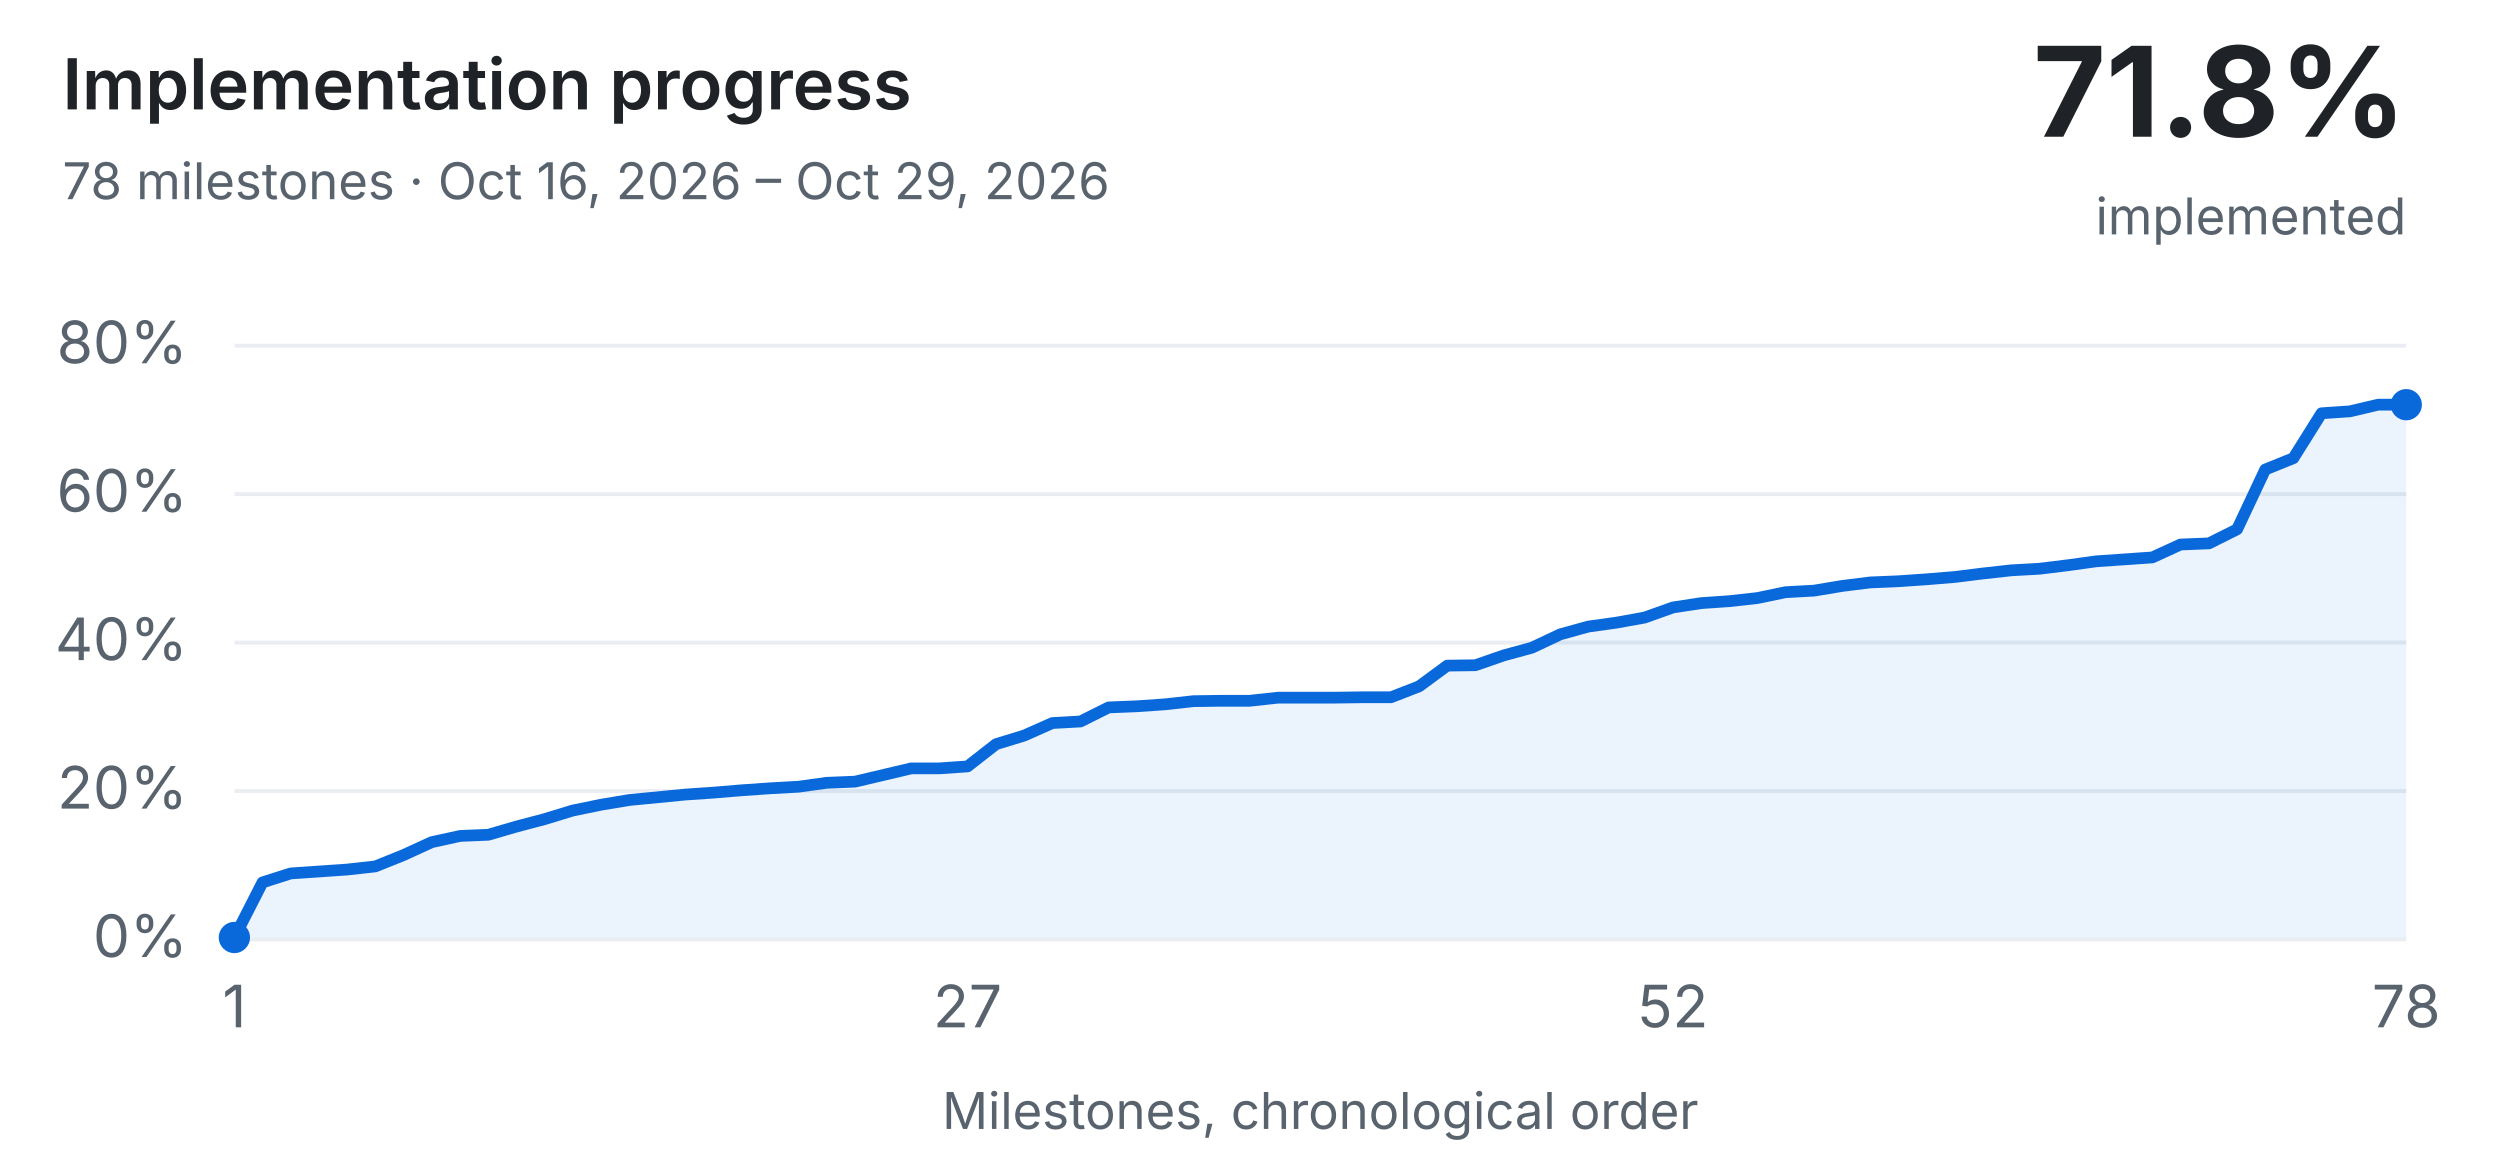
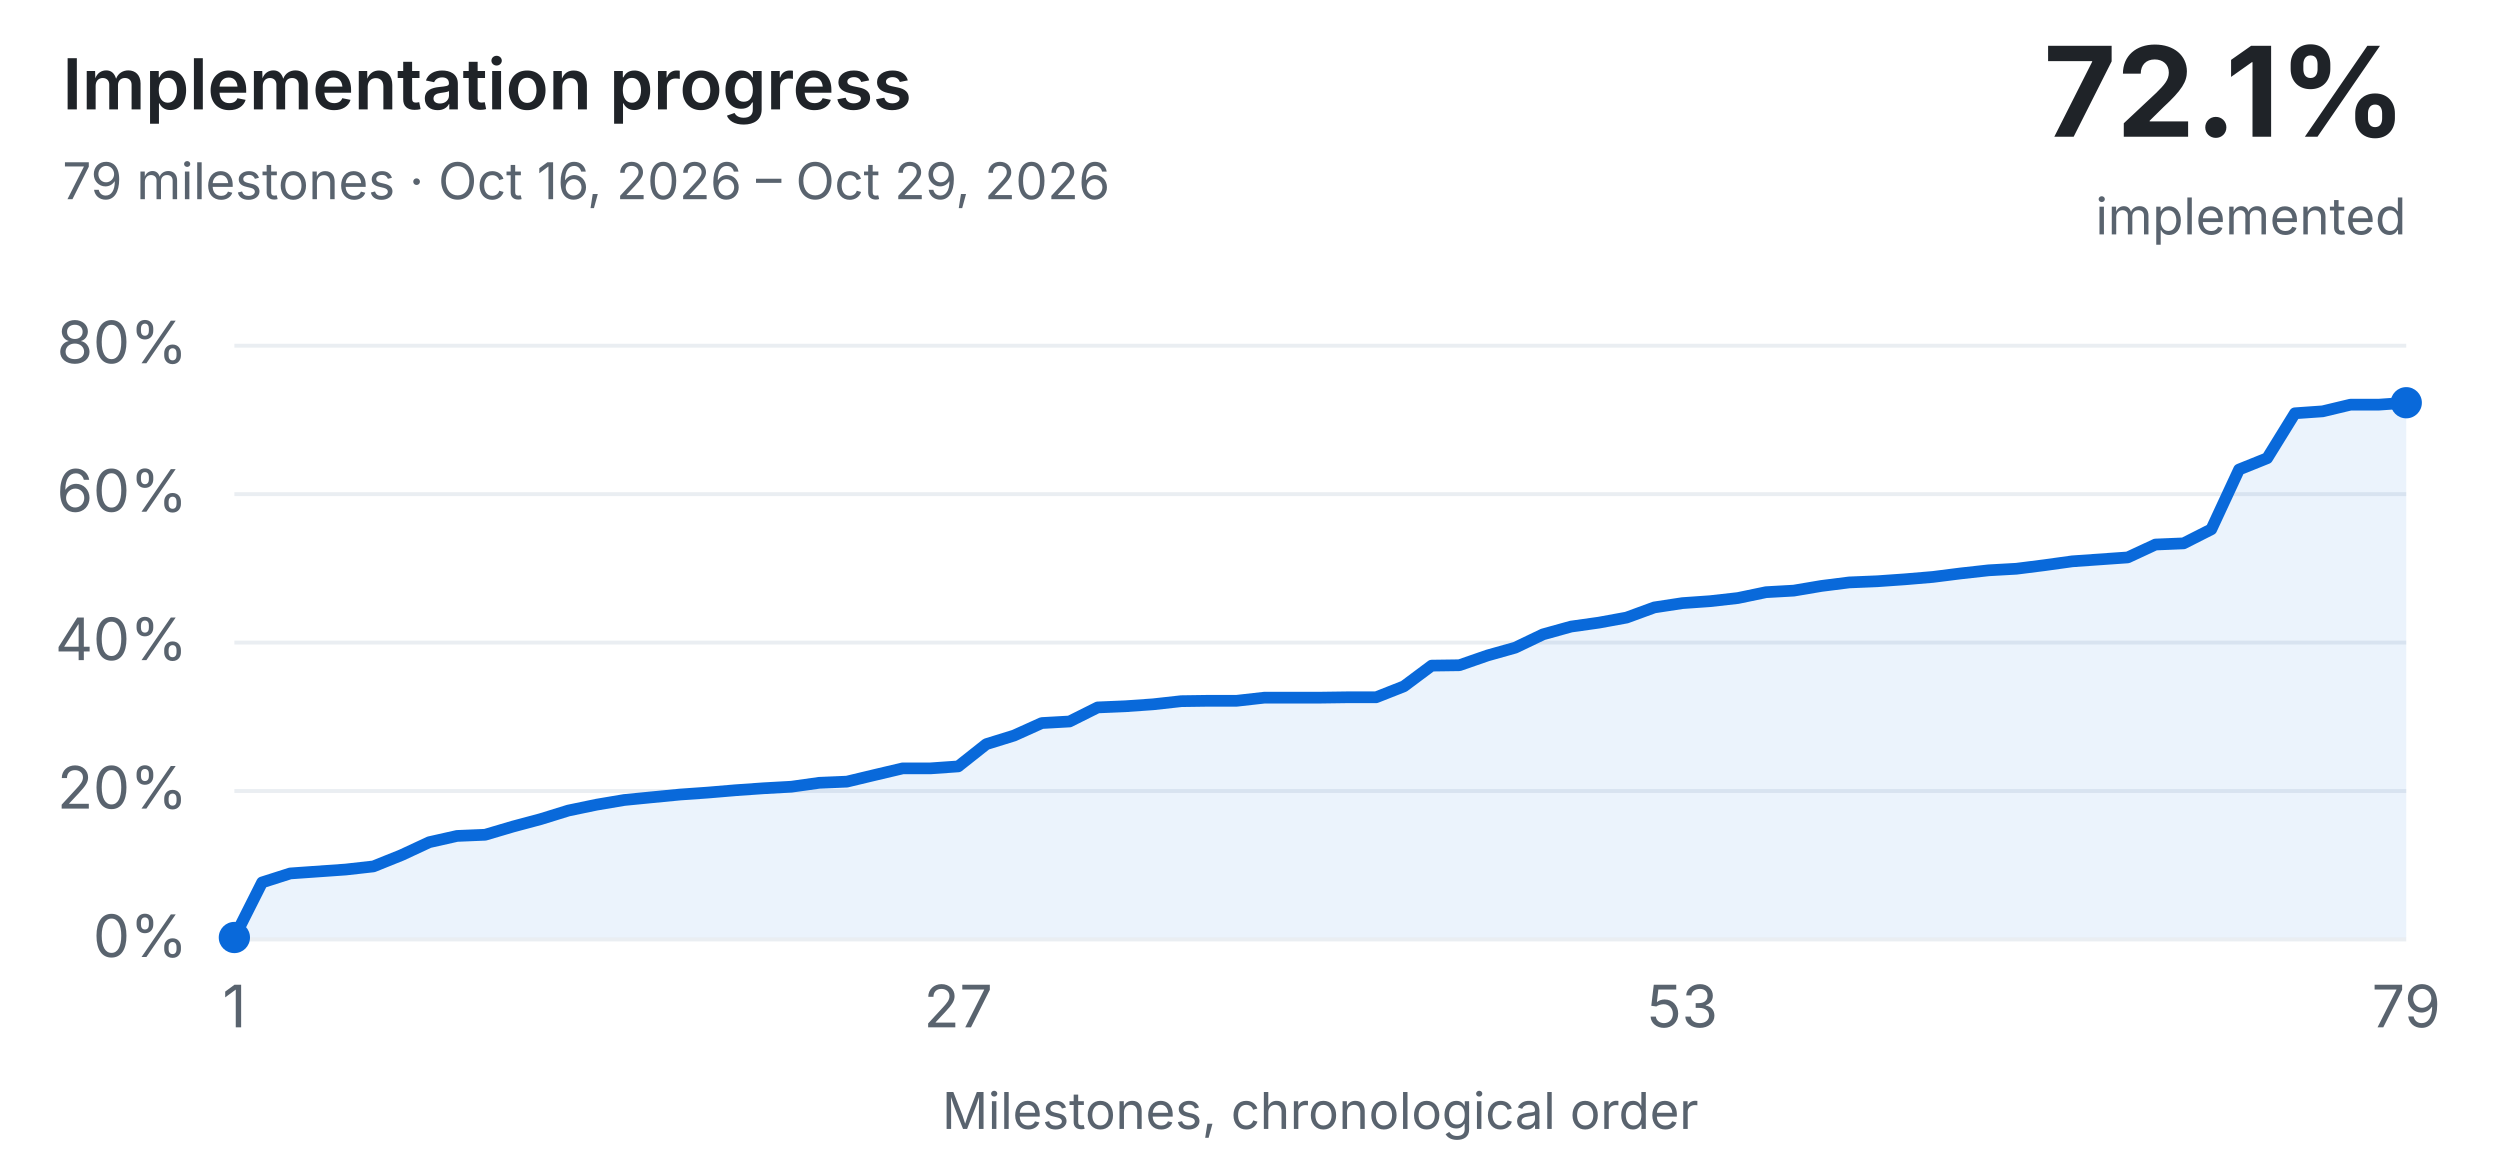
<svg xmlns="http://www.w3.org/2000/svg" width="640" height="300" viewBox="0 0 640 300" role="img" aria-labelledby="history-title history-description">
  <style>text{font:13px system-ui,-apple-system,Segoe UI,sans-serif;fill:#1f2328}.dim{fill:#59636e}.bg{fill:#eaeef2}.done{fill:#1a7f37}.part{fill:#d4a72c}.unchecked{fill:#0969da}@media (prefers-color-scheme:dark){text{fill:#e6edf3}.dim{fill:#9198a1}.bg{fill:#30363d}.done{fill:#3fb950}}</style>
  <style>
  .history-heading{font-size:18px;font-weight:600}
  .history-value{font-size:32px;font-weight:650}
  .history-axis{font-size:15px}
  .history-line{fill:none;stroke:#0969da;stroke-width:3;stroke-linecap:round;stroke-linejoin:round}
  .history-point,.history-area{fill:#0969da}
  .history-area{fill-opacity:.08}
  @media (prefers-color-scheme:dark){.history-line{stroke:#58a6ff}.history-point,.history-area{fill:#58a6ff}}
</style>
  <text class="history-heading" x="16" y="28">Implementation progress</text>
-   <text class="dim" x="16" y="51">78 milestones · Oct 16, 2026 – Oct 29, 2026</text>
-   <text class="history-value" x="616" y="35" text-anchor="end">71.8%</text>
+   <text class="dim" x="16" y="51">79 milestones · Oct 16, 2026 – Oct 29, 2026</text>
+   <text class="history-value" x="616" y="35" text-anchor="end">72.1%</text>
  <text class="dim" x="616" y="60" text-anchor="end">implemented</text>
  <rect class="bg" x="60" y="240.0" width="556" height="1" />
  <text class="dim history-axis" x="48" y="245.0" text-anchor="end">0%</text>
  <rect class="bg" x="60" y="202.0" width="556" height="1" />
  <text class="dim history-axis" x="48" y="207.0" text-anchor="end">20%</text>
  <rect class="bg" x="60" y="164.0" width="556" height="1" />
  <text class="dim history-axis" x="48" y="169.0" text-anchor="end">40%</text>
  <rect class="bg" x="60" y="126.0" width="556" height="1" />
  <text class="dim history-axis" x="48" y="131.0" text-anchor="end">60%</text>
  <rect class="bg" x="60" y="88.0" width="556" height="1" />
  <text class="dim history-axis" x="48" y="93.0" text-anchor="end">80%</text>
-   <polygon class="history-area" points="60.0,240 60.0,240.0 67.2,225.9 74.4,223.6 81.7,223.1 88.9,222.6 96.1,221.8 103.3,218.9 110.5,215.6 117.8,214.0 125.0,213.7 132.2,211.6 139.4,209.7 146.6,207.5 153.9,206.0 161.1,204.8 168.3,204.1 175.5,203.4 182.8,202.9 190.0,202.3 197.2,201.8 204.4,201.4 211.6,200.4 218.9,200.1 226.1,198.4 233.3,196.7 240.5,196.7 247.7,196.2 255.0,190.5 262.2,188.3 269.4,185.1 276.6,184.7 283.8,181.1 291.1,180.8 298.3,180.3 305.5,179.5 312.7,179.4 319.9,179.4 327.2,178.6 334.4,178.6 341.6,178.6 348.8,178.5 356.1,178.5 363.3,175.7 370.5,170.4 377.7,170.3 384.9,167.8 392.2,165.8 399.4,162.4 406.6,160.4 413.8,159.4 421.0,158.1 428.3,155.5 435.5,154.4 442.7,153.9 449.9,153.1 457.1,151.6 464.4,151.2 471.6,150.0 478.8,149.1 486.0,148.8 493.2,148.3 500.5,147.7 507.7,146.8 514.9,146.0 522.1,145.6 529.4,144.7 536.6,143.7 543.8,143.2 551.0,142.7 558.2,139.4 565.5,139.1 572.7,135.5 579.9,120.2 587.1,117.3 594.3,105.8 601.6,105.3 608.8,103.6 616.0,103.6 616.0,240" />
-   <polyline class="history-line" points="60.0,240.0 67.2,225.9 74.4,223.6 81.7,223.1 88.9,222.6 96.1,221.8 103.3,218.9 110.5,215.6 117.8,214.0 125.0,213.7 132.2,211.6 139.4,209.7 146.6,207.5 153.9,206.0 161.1,204.8 168.3,204.1 175.5,203.4 182.8,202.9 190.0,202.3 197.2,201.8 204.4,201.4 211.6,200.4 218.9,200.1 226.1,198.4 233.3,196.7 240.5,196.7 247.7,196.2 255.0,190.5 262.2,188.3 269.4,185.1 276.6,184.7 283.8,181.1 291.1,180.8 298.3,180.3 305.5,179.5 312.7,179.4 319.9,179.4 327.2,178.6 334.4,178.6 341.6,178.6 348.8,178.5 356.1,178.5 363.3,175.7 370.5,170.4 377.7,170.3 384.9,167.8 392.2,165.8 399.4,162.4 406.6,160.4 413.8,159.4 421.0,158.1 428.3,155.5 435.5,154.4 442.7,153.9 449.9,153.1 457.1,151.6 464.4,151.2 471.6,150.0 478.8,149.1 486.0,148.8 493.2,148.3 500.5,147.7 507.7,146.8 514.9,146.0 522.1,145.6 529.4,144.7 536.6,143.7 543.8,143.2 551.0,142.7 558.2,139.4 565.5,139.1 572.7,135.5 579.9,120.2 587.1,117.3 594.3,105.8 601.6,105.3 608.8,103.6 616.0,103.6" />
+   <polygon class="history-area" points="60.0,240 60.0,240.0 67.1,225.9 74.3,223.6 81.4,223.1 88.5,222.6 95.6,221.8 102.8,218.9 109.9,215.6 117.0,214.0 124.2,213.7 131.3,211.6 138.4,209.7 145.5,207.5 152.7,206.0 159.8,204.8 166.9,204.1 174.1,203.4 181.2,202.9 188.3,202.3 195.4,201.8 202.6,201.4 209.7,200.4 216.8,200.1 223.9,198.4 231.1,196.7 238.2,196.7 245.3,196.2 252.5,190.5 259.6,188.3 266.7,185.1 273.8,184.7 281.0,181.1 288.1,180.8 295.2,180.3 302.4,179.5 309.5,179.4 316.6,179.4 323.7,178.6 330.9,178.6 338.0,178.6 345.1,178.5 352.3,178.5 359.4,175.7 366.5,170.4 373.6,170.3 380.8,167.8 387.9,165.8 395.0,162.4 402.2,160.4 409.3,159.4 416.4,158.1 423.5,155.5 430.7,154.4 437.8,153.9 444.9,153.1 452.1,151.6 459.2,151.2 466.3,150.0 473.4,149.1 480.6,148.8 487.7,148.3 494.8,147.7 501.9,146.8 509.1,146.0 516.2,145.6 523.3,144.7 530.5,143.7 537.6,143.2 544.7,142.7 551.8,139.4 559.0,139.1 566.1,135.5 573.2,120.2 580.4,117.3 587.5,105.8 594.6,105.3 601.7,103.6 608.9,103.6 616.0,103.1 616.0,240" />
+   <polyline class="history-line" points="60.0,240.0 67.1,225.9 74.3,223.6 81.4,223.1 88.5,222.6 95.6,221.8 102.8,218.9 109.9,215.6 117.0,214.0 124.2,213.7 131.3,211.6 138.4,209.7 145.5,207.5 152.7,206.0 159.8,204.8 166.9,204.1 174.1,203.4 181.2,202.9 188.3,202.3 195.4,201.8 202.6,201.4 209.7,200.4 216.8,200.1 223.9,198.4 231.1,196.7 238.2,196.7 245.3,196.2 252.5,190.5 259.6,188.3 266.7,185.1 273.8,184.7 281.0,181.1 288.1,180.8 295.2,180.3 302.4,179.5 309.5,179.4 316.6,179.4 323.7,178.6 330.9,178.6 338.0,178.6 345.1,178.5 352.3,178.5 359.4,175.7 366.5,170.4 373.6,170.3 380.8,167.8 387.9,165.8 395.0,162.4 402.2,160.4 409.3,159.4 416.4,158.1 423.5,155.5 430.7,154.4 437.8,153.9 444.9,153.1 452.1,151.6 459.2,151.2 466.3,150.0 473.4,149.1 480.6,148.8 487.7,148.3 494.8,147.7 501.9,146.8 509.1,146.0 516.2,145.6 523.3,144.7 530.5,143.7 537.6,143.2 544.7,142.7 551.8,139.4 559.0,139.1 566.1,135.5 573.2,120.2 580.4,117.3 587.5,105.8 594.6,105.3 601.7,103.6 608.9,103.6 616.0,103.1" />
  <circle class="history-point" cx="60.0" cy="240.0" r="4" />
-   <circle fill="transparent" cx="67.2" cy="225.9" r="3" />
-   <circle fill="transparent" cx="74.4" cy="223.6" r="3" />
-   <circle fill="transparent" cx="81.7" cy="223.1" r="3" />
-   <circle fill="transparent" cx="88.9" cy="222.6" r="3" />
-   <circle fill="transparent" cx="96.1" cy="221.8" r="3" />
-   <circle fill="transparent" cx="103.3" cy="218.9" r="3" />
-   <circle fill="transparent" cx="110.5" cy="215.6" r="3" />
-   <circle fill="transparent" cx="117.8" cy="214.0" r="3" />
-   <circle fill="transparent" cx="125.0" cy="213.7" r="3" />
-   <circle fill="transparent" cx="132.2" cy="211.6" r="3" />
-   <circle fill="transparent" cx="139.4" cy="209.7" r="3" />
-   <circle fill="transparent" cx="146.6" cy="207.5" r="3" />
-   <circle fill="transparent" cx="153.9" cy="206.0" r="3" />
-   <circle fill="transparent" cx="161.1" cy="204.8" r="3" />
-   <circle fill="transparent" cx="168.3" cy="204.1" r="3" />
-   <circle fill="transparent" cx="175.5" cy="203.4" r="3" />
-   <circle fill="transparent" cx="182.8" cy="202.9" r="3" />
-   <circle fill="transparent" cx="190.0" cy="202.3" r="3" />
-   <circle fill="transparent" cx="197.2" cy="201.8" r="3" />
-   <circle fill="transparent" cx="204.4" cy="201.4" r="3" />
-   <circle fill="transparent" cx="211.6" cy="200.4" r="3" />
-   <circle fill="transparent" cx="218.9" cy="200.1" r="3" />
-   <circle fill="transparent" cx="226.1" cy="198.4" r="3" />
-   <circle fill="transparent" cx="233.3" cy="196.7" r="3" />
-   <circle fill="transparent" cx="240.5" cy="196.7" r="3" />
-   <circle fill="transparent" cx="247.7" cy="196.2" r="3" />
-   <circle fill="transparent" cx="255.0" cy="190.5" r="3" />
-   <circle fill="transparent" cx="262.2" cy="188.3" r="3" />
-   <circle fill="transparent" cx="269.4" cy="185.1" r="3" />
-   <circle fill="transparent" cx="276.6" cy="184.7" r="3" />
-   <circle fill="transparent" cx="283.8" cy="181.1" r="3" />
-   <circle fill="transparent" cx="291.1" cy="180.8" r="3" />
-   <circle fill="transparent" cx="298.3" cy="180.3" r="3" />
-   <circle fill="transparent" cx="305.5" cy="179.5" r="3" />
-   <circle fill="transparent" cx="312.7" cy="179.4" r="3" />
-   <circle fill="transparent" cx="319.9" cy="179.4" r="3" />
-   <circle fill="transparent" cx="327.2" cy="178.6" r="3" />
-   <circle fill="transparent" cx="334.4" cy="178.6" r="3" />
-   <circle fill="transparent" cx="341.6" cy="178.6" r="3" />
-   <circle fill="transparent" cx="348.8" cy="178.5" r="3" />
-   <circle fill="transparent" cx="356.1" cy="178.5" r="3" />
-   <circle fill="transparent" cx="363.3" cy="175.7" r="3" />
-   <circle fill="transparent" cx="370.5" cy="170.4" r="3" />
-   <circle fill="transparent" cx="377.7" cy="170.3" r="3" />
-   <circle fill="transparent" cx="384.9" cy="167.8" r="3" />
-   <circle fill="transparent" cx="392.2" cy="165.8" r="3" />
-   <circle fill="transparent" cx="399.4" cy="162.4" r="3" />
-   <circle fill="transparent" cx="406.6" cy="160.4" r="3" />
-   <circle fill="transparent" cx="413.8" cy="159.4" r="3" />
-   <circle fill="transparent" cx="421.0" cy="158.1" r="3" />
-   <circle fill="transparent" cx="428.3" cy="155.5" r="3" />
-   <circle fill="transparent" cx="435.5" cy="154.4" r="3" />
-   <circle fill="transparent" cx="442.7" cy="153.9" r="3" />
-   <circle fill="transparent" cx="449.9" cy="153.1" r="3" />
-   <circle fill="transparent" cx="457.1" cy="151.6" r="3" />
-   <circle fill="transparent" cx="464.4" cy="151.2" r="3" />
-   <circle fill="transparent" cx="471.6" cy="150.0" r="3" />
-   <circle fill="transparent" cx="478.8" cy="149.1" r="3" />
-   <circle fill="transparent" cx="486.0" cy="148.8" r="3" />
-   <circle fill="transparent" cx="493.2" cy="148.3" r="3" />
-   <circle fill="transparent" cx="500.5" cy="147.7" r="3" />
-   <circle fill="transparent" cx="507.7" cy="146.8" r="3" />
-   <circle fill="transparent" cx="514.9" cy="146.0" r="3" />
-   <circle fill="transparent" cx="522.1" cy="145.6" r="3" />
-   <circle fill="transparent" cx="529.4" cy="144.7" r="3" />
-   <circle fill="transparent" cx="536.6" cy="143.7" r="3" />
-   <circle fill="transparent" cx="543.8" cy="143.2" r="3" />
-   <circle fill="transparent" cx="551.0" cy="142.7" r="3" />
-   <circle fill="transparent" cx="558.2" cy="139.4" r="3" />
-   <circle fill="transparent" cx="565.5" cy="139.1" r="3" />
-   <circle fill="transparent" cx="572.7" cy="135.5" r="3" />
-   <circle fill="transparent" cx="579.9" cy="120.2" r="3" />
-   <circle fill="transparent" cx="587.1" cy="117.3" r="3" />
-   <circle fill="transparent" cx="594.3" cy="105.8" r="3" />
-   <circle fill="transparent" cx="601.6" cy="105.3" r="3" />
-   <circle fill="transparent" cx="608.8" cy="103.6" r="3" />
-   <circle class="history-point" cx="616.0" cy="103.6" r="4" />
+   <circle fill="transparent" cx="67.1" cy="225.9" r="3" />
+   <circle fill="transparent" cx="74.3" cy="223.6" r="3" />
+   <circle fill="transparent" cx="81.4" cy="223.1" r="3" />
+   <circle fill="transparent" cx="88.5" cy="222.6" r="3" />
+   <circle fill="transparent" cx="95.6" cy="221.8" r="3" />
+   <circle fill="transparent" cx="102.8" cy="218.9" r="3" />
+   <circle fill="transparent" cx="109.9" cy="215.6" r="3" />
+   <circle fill="transparent" cx="117.0" cy="214.0" r="3" />
+   <circle fill="transparent" cx="124.2" cy="213.7" r="3" />
+   <circle fill="transparent" cx="131.3" cy="211.6" r="3" />
+   <circle fill="transparent" cx="138.4" cy="209.7" r="3" />
+   <circle fill="transparent" cx="145.5" cy="207.5" r="3" />
+   <circle fill="transparent" cx="152.7" cy="206.0" r="3" />
+   <circle fill="transparent" cx="159.8" cy="204.8" r="3" />
+   <circle fill="transparent" cx="166.9" cy="204.1" r="3" />
+   <circle fill="transparent" cx="174.1" cy="203.4" r="3" />
+   <circle fill="transparent" cx="181.2" cy="202.9" r="3" />
+   <circle fill="transparent" cx="188.3" cy="202.3" r="3" />
+   <circle fill="transparent" cx="195.4" cy="201.8" r="3" />
+   <circle fill="transparent" cx="202.6" cy="201.4" r="3" />
+   <circle fill="transparent" cx="209.7" cy="200.4" r="3" />
+   <circle fill="transparent" cx="216.8" cy="200.1" r="3" />
+   <circle fill="transparent" cx="223.9" cy="198.4" r="3" />
+   <circle fill="transparent" cx="231.1" cy="196.7" r="3" />
+   <circle fill="transparent" cx="238.2" cy="196.7" r="3" />
+   <circle fill="transparent" cx="245.3" cy="196.2" r="3" />
+   <circle fill="transparent" cx="252.5" cy="190.5" r="3" />
+   <circle fill="transparent" cx="259.6" cy="188.3" r="3" />
+   <circle fill="transparent" cx="266.7" cy="185.1" r="3" />
+   <circle fill="transparent" cx="273.8" cy="184.7" r="3" />
+   <circle fill="transparent" cx="281.0" cy="181.1" r="3" />
+   <circle fill="transparent" cx="288.1" cy="180.8" r="3" />
+   <circle fill="transparent" cx="295.2" cy="180.3" r="3" />
+   <circle fill="transparent" cx="302.4" cy="179.5" r="3" />
+   <circle fill="transparent" cx="309.5" cy="179.4" r="3" />
+   <circle fill="transparent" cx="316.6" cy="179.4" r="3" />
+   <circle fill="transparent" cx="323.7" cy="178.6" r="3" />
+   <circle fill="transparent" cx="330.9" cy="178.6" r="3" />
+   <circle fill="transparent" cx="338.0" cy="178.6" r="3" />
+   <circle fill="transparent" cx="345.1" cy="178.5" r="3" />
+   <circle fill="transparent" cx="352.3" cy="178.5" r="3" />
+   <circle fill="transparent" cx="359.4" cy="175.7" r="3" />
+   <circle fill="transparent" cx="366.5" cy="170.4" r="3" />
+   <circle fill="transparent" cx="373.6" cy="170.3" r="3" />
+   <circle fill="transparent" cx="380.8" cy="167.8" r="3" />
+   <circle fill="transparent" cx="387.9" cy="165.8" r="3" />
+   <circle fill="transparent" cx="395.0" cy="162.4" r="3" />
+   <circle fill="transparent" cx="402.2" cy="160.4" r="3" />
+   <circle fill="transparent" cx="409.3" cy="159.4" r="3" />
+   <circle fill="transparent" cx="416.4" cy="158.1" r="3" />
+   <circle fill="transparent" cx="423.5" cy="155.5" r="3" />
+   <circle fill="transparent" cx="430.7" cy="154.4" r="3" />
+   <circle fill="transparent" cx="437.8" cy="153.9" r="3" />
+   <circle fill="transparent" cx="444.9" cy="153.1" r="3" />
+   <circle fill="transparent" cx="452.1" cy="151.6" r="3" />
+   <circle fill="transparent" cx="459.2" cy="151.2" r="3" />
+   <circle fill="transparent" cx="466.3" cy="150.0" r="3" />
+   <circle fill="transparent" cx="473.4" cy="149.1" r="3" />
+   <circle fill="transparent" cx="480.6" cy="148.8" r="3" />
+   <circle fill="transparent" cx="487.7" cy="148.3" r="3" />
+   <circle fill="transparent" cx="494.8" cy="147.7" r="3" />
+   <circle fill="transparent" cx="501.9" cy="146.8" r="3" />
+   <circle fill="transparent" cx="509.1" cy="146.0" r="3" />
+   <circle fill="transparent" cx="516.2" cy="145.6" r="3" />
+   <circle fill="transparent" cx="523.3" cy="144.7" r="3" />
+   <circle fill="transparent" cx="530.5" cy="143.7" r="3" />
+   <circle fill="transparent" cx="537.6" cy="143.2" r="3" />
+   <circle fill="transparent" cx="544.7" cy="142.7" r="3" />
+   <circle fill="transparent" cx="551.8" cy="139.4" r="3" />
+   <circle fill="transparent" cx="559.0" cy="139.1" r="3" />
+   <circle fill="transparent" cx="566.1" cy="135.5" r="3" />
+   <circle fill="transparent" cx="573.2" cy="120.2" r="3" />
+   <circle fill="transparent" cx="580.4" cy="117.3" r="3" />
+   <circle fill="transparent" cx="587.5" cy="105.8" r="3" />
+   <circle fill="transparent" cx="594.6" cy="105.3" r="3" />
+   <circle fill="transparent" cx="601.7" cy="103.6" r="3" />
+   <circle fill="transparent" cx="608.9" cy="103.6" r="3" />
+   <circle class="history-point" cx="616.0" cy="103.1" r="4" />
  <text class="dim history-axis" x="60.0" y="263" text-anchor="middle">1</text>
-   <text class="dim history-axis" x="247.7" y="263" text-anchor="middle">27</text>
-   <text class="dim history-axis" x="428.3" y="263" text-anchor="middle">52</text>
-   <text class="dim history-axis" x="616.0" y="263" text-anchor="middle">78</text>
+   <text class="dim history-axis" x="245.3" y="263" text-anchor="middle">27</text>
+   <text class="dim history-axis" x="430.7" y="263" text-anchor="middle">53</text>
+   <text class="dim history-axis" x="616.0" y="263" text-anchor="middle">79</text>
  <text class="dim" x="338" y="289" text-anchor="middle">Milestones, chronological order</text>
</svg>
